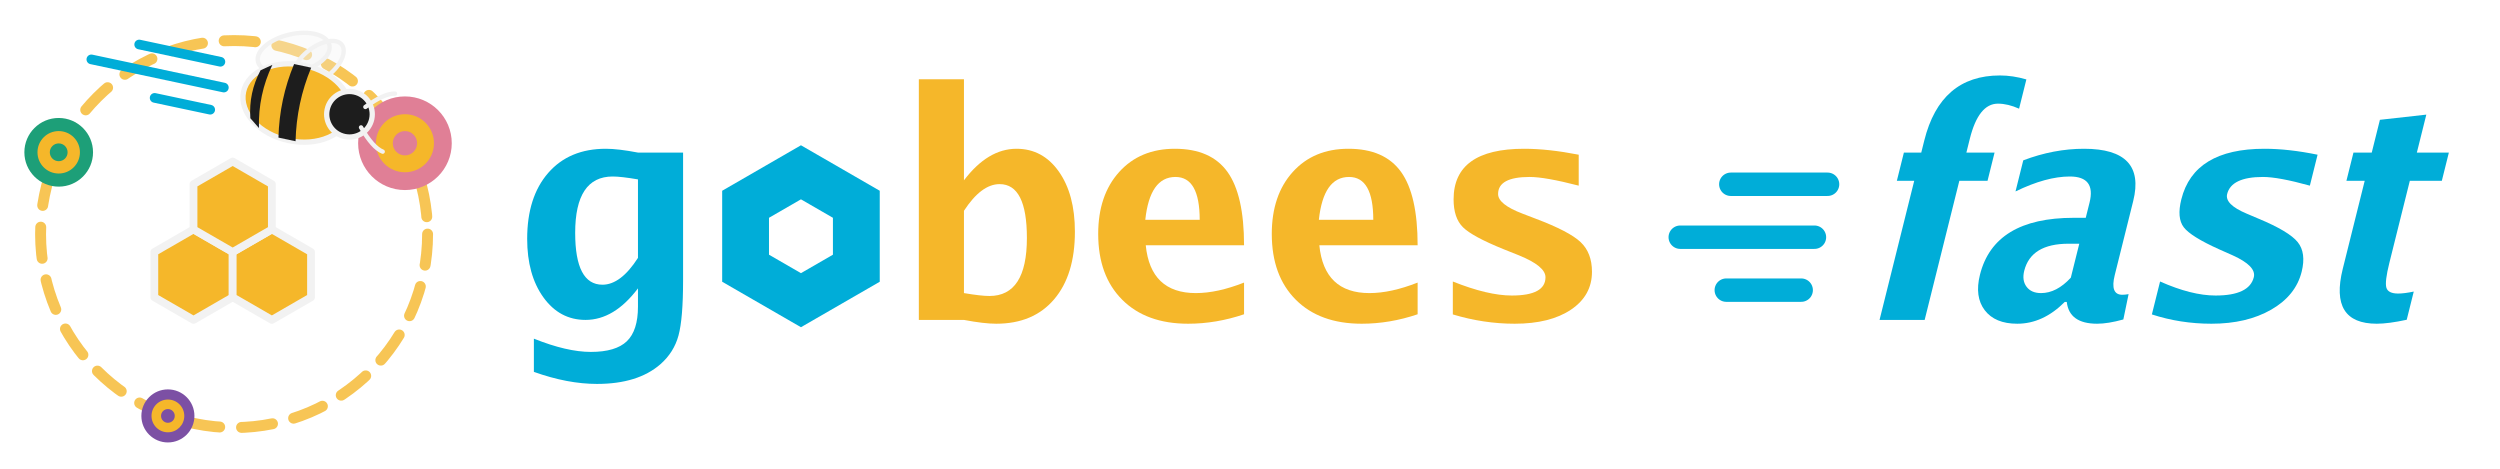
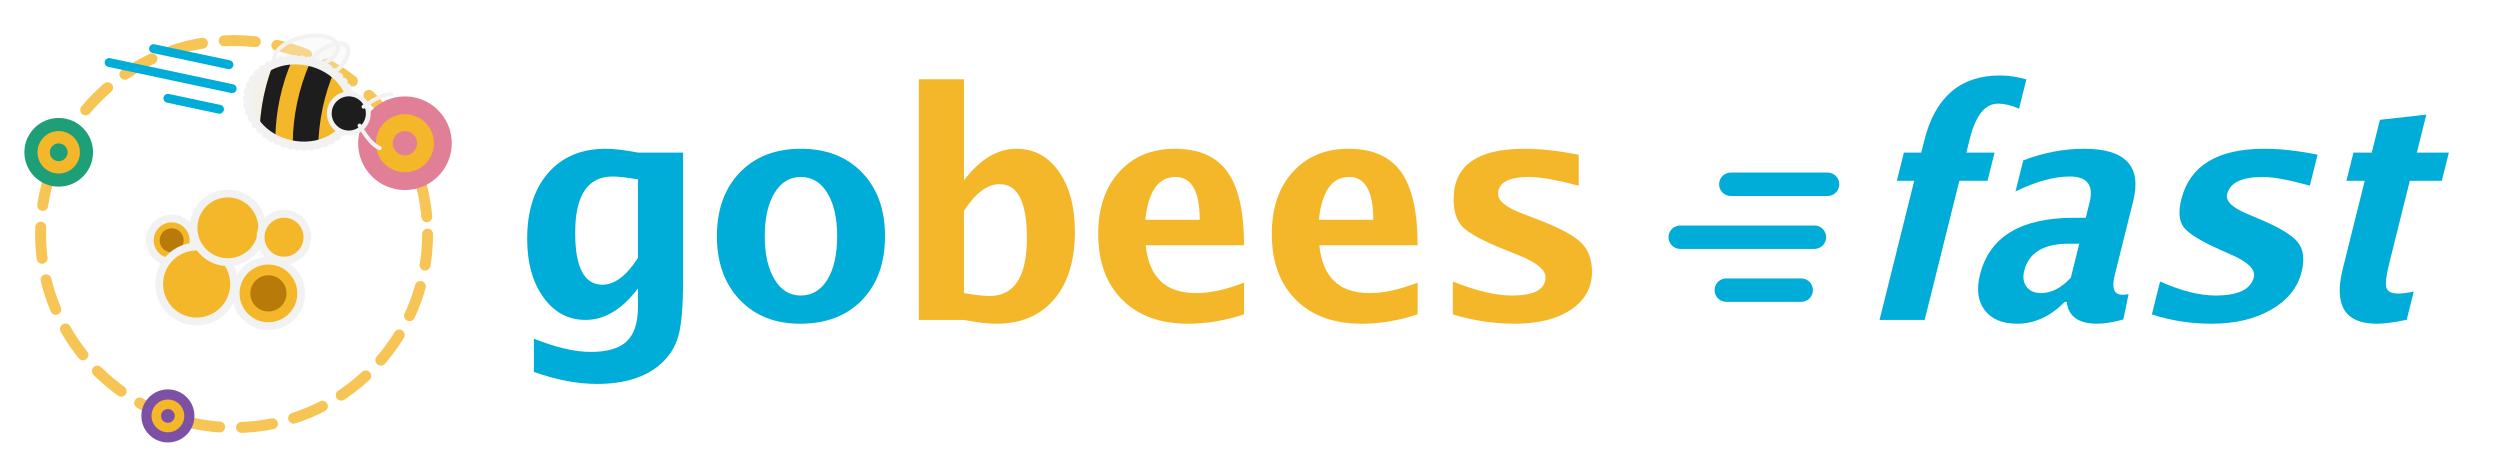
<svg xmlns="http://www.w3.org/2000/svg" viewBox="0 0 1602 300" width="1602" height="300">
  <circle cx="150" cy="150" r="124" fill="none" stroke="#F5B72A" stroke-width="7" stroke-dasharray="20 14" stroke-linecap="round" opacity="0.8" />
  <circle cx="259.486" cy="91.786" r="30" fill="#E07F96" />
  <circle cx="259.486" cy="91.786" r="18.6" fill="#F5B72A" stroke="#F2F2F2" stroke-opacity="0.0" />
  <circle cx="259.486" cy="91.786" r="7.8" fill="#E07F96" />
  <circle cx="37.618" cy="97.595" r="22" fill="#1D9F78" />
  <circle cx="37.618" cy="97.595" r="13.6" fill="#F5B72A" stroke="#F2F2F2" stroke-opacity="0.0" />
  <circle cx="37.618" cy="97.595" r="5.7" fill="#1D9F78" />
  <circle cx="107.59" cy="266.522" r="17" fill="#7C50A4" />
  <circle cx="107.59" cy="266.522" r="10.5" fill="#F5B72A" stroke="#F2F2F2" stroke-opacity="0.0" />
  <circle cx="107.59" cy="266.522" r="4.4" fill="#7C50A4" />
-   <path d="M149.11,190.50 L124.00,205.00 L98.89,190.50 L98.89,161.50 L124.00,147.00 L149.11,161.50 Z" fill="#F5B72A" stroke="#F2F2F2" stroke-width="5" stroke-linejoin="round" />
-   <path d="M199.31,190.50 L174.20,205.00 L149.09,190.50 L149.09,161.50 L174.20,147.00 L199.31,161.50 Z" fill="#F5B72A" stroke="#F2F2F2" stroke-width="5" stroke-linejoin="round" />
-   <path d="M174.21,147.00 L149.10,161.50 L123.99,147.00 L123.99,118.00 L149.10,103.50 L174.21,118.00 Z" fill="#F5B72A" stroke="#F2F2F2" stroke-width="5" stroke-linejoin="round" />
-   <g transform="translate(190,66) rotate(12)">
-     <path d="M-53.2,-15.7 L-106.4,-15.7" stroke="#00ADD8" stroke-width="6.2" stroke-linecap="round" />
-     <path d="M-47.6,0.0 L-134.4,0.0" stroke="#00ADD8" stroke-width="6.2" stroke-linecap="round" />
-     <path d="M-53.2,15.7 L-89.6,15.7" stroke="#00ADD8" stroke-width="6.2" stroke-linecap="round" />
+   <circle cx="110.0" cy="154.0" r="14" fill="#F5B72A" stroke="#F2F2F2" stroke-width="5" />
+   <circle cx="110.0" cy="154.0" r="7.7" fill="#B87A08" />
+   <circle cx="126.0" cy="182.0" r="24" fill="#F5B72A" stroke="#F2F2F2" stroke-width="5" />
+   <circle cx="172.0" cy="188.0" r="21" fill="#F5B72A" stroke="#F2F2F2" stroke-width="5" />
+   <circle cx="172.0" cy="188.0" r="11.6" fill="#B87A08" />
+   <circle cx="146.0" cy="146.0" r="22" fill="#F5B72A" stroke="#F2F2F2" stroke-width="5" />
+   <circle cx="182.0" cy="152.0" r="15" fill="#F5B72A" stroke="#F2F2F2" stroke-width="5" />
+   <g transform="translate(192,66) rotate(12)">
+     <path d="M-49.4,-14.6 L-98.8,-14.6" stroke="#00ADD8" stroke-width="5.7" stroke-linecap="round" />
+     <path d="M-44.2,0.0 L-124.8,0.0" stroke="#00ADD8" stroke-width="5.7" stroke-linecap="round" />
+     <path d="M-49.4,14.6 L-83.2,14.6" stroke="#00ADD8" stroke-width="5.7" stroke-linecap="round" />
  </g>
-   <g transform="translate(190,66) rotate(12)">
-     <ellipse cx="-8.4" cy="-30.8" rx="23.5" ry="12.3" transform="rotate(-25 -8.4 -30.8)" fill="#F2F2F2" fill-opacity="0.35" stroke="#F2F2F2" stroke-width="2.8" />
-     <ellipse cx="8.4" cy="-28.0" rx="19.0" ry="10.1" transform="rotate(-50 8.4 -28.0)" fill="#F2F2F2" fill-opacity="0.25" stroke="#F2F2F2" stroke-width="2.8" />
-     <ellipse cx="0" cy="0" rx="34.7" ry="24.6" fill="#F5B72A" stroke="#F2F2F2" stroke-width="3.4" />
-     <path d="M-6.7,-24.1 Q-11.2,0 -6.7,24.1 L4.5,24.1 Q0.0,0 4.5,-24.1 Z" fill="#1D1D1D" />
-     <path d="M-26.9,-15.7 Q-31.4,0 -26.9,15.7 L-20.2,20.7 Q-25.2,0 -20.2,-20.7 Z" fill="#1D1D1D" />
-     <circle cx="34.7" cy="0" r="14.6" fill="#1D1D1D" stroke="#F2F2F2" stroke-width="3.4" />
-     <path d="M43.7,-6.7 q10.1,-11.2 16.8,-12.3 M43.7,6.7 q10.1,11.2 16.8,12.3" stroke="#F2F2F2" stroke-width="2.8" fill="none" stroke-linecap="round" />
+   <g transform="translate(192,66) rotate(12)">
+     <clipPath id="bee-body">
+       <ellipse cx="0" cy="0" rx="32.2" ry="26.0" />
+     </clipPath>
+     <ellipse cx="-2.6" cy="-32.2" rx="20.8" ry="10.4" transform="rotate(-25 -2.6 -32.2)" fill="#F2F2F2" fill-opacity="0.35" stroke="#F2F2F2" stroke-width="2.6" />
+     <ellipse cx="11.4" cy="-29.1" rx="16.6" ry="8.3" transform="rotate(-50 11.4 -29.1)" fill="#F2F2F2" fill-opacity="0.25" stroke="#F2F2F2" stroke-width="2.6" />
+     <ellipse cx="0" cy="0" rx="33.8" ry="27.6" fill="none" stroke="#F2F2F2" stroke-width="5.7" stroke-dasharray="0 4.4" stroke-linecap="round" />
+     <ellipse cx="0" cy="0" rx="32.2" ry="26.0" fill="#F5B72A" />
+     <g clip-path="url(#bee-body)">
+       <path d="M-37.4,-26.0 Q-42.6,0 -37.4,26.0 L-20.8,26.0 Q-26.0,0 -20.8,-26.0 Z" fill="#F4F1E8" />
+       <path d="M-20.8,-26.0 Q-26.0,0 -20.8,26.0 L-10.4,26.0 Q-15.6,0 -10.4,-26.0 Z" fill="#1D1D1D" />
+       <path d="M1.0,-26.0 Q-4.2,0 1.0,26.0 L17.7,26.0 Q12.5,0 17.7,-26.0 Z" fill="#1D1D1D" />
+     </g>
+     <ellipse cx="0" cy="0" rx="32.2" ry="26.0" fill="none" stroke="#F2F2F2" stroke-width="3.1" />
+     <circle cx="32.2" cy="0" r="12.5" fill="#1D1D1D" stroke="#F2F2F2" stroke-width="3.1" />
+     <path d="M40.6,-6.2 q9.4,-10.4 15.6,-11.4 M40.6,6.2 q9.4,10.4 15.6,11.4" stroke="#F2F2F2" stroke-width="2.6" fill="none" stroke-linecap="round" />
  </g>
  <path transform="translate(330.00,205.00) scale(0.09766,-0.09766)" d="M807 922Q696 941 641 941Q395 941 395 571Q395 231 574 231Q694 231 807 407ZM807 207Q651 0 463 0Q293 0 186.5 148.0Q80 296 80 532Q80 806 218.0 964.5Q356 1123 596 1123Q677 1123 807 1098H1103V260Q1103 9 1073.0 -102.0Q1043 -213 954 -291Q806 -420 538 -420Q345 -420 124 -341V-123Q341 -210 498 -210Q661 -210 734.0 -140.0Q807 -70 807 87Z" fill="#00ADD8" />
-   <path d="M563.74,180.54 L513.25,209.68 L462.77,180.54 L462.77,122.24 L513.25,93.09 L563.74,122.24 Z M533.74,163.21 L513.25,175.04 L492.77,163.21 L492.77,139.56 L513.25,127.73 L533.74,139.56 Z" fill="#00ADD8" fill-rule="evenodd" />
+   <path transform="translate(452.17,205.00) scale(0.09766,-0.09766)" d="M619 -25Q373 -25 223.5 132.5Q74 290 74 549Q74 811 224.0 967.0Q374 1123 625 1123Q876 1123 1026.5 967.0Q1177 811 1177 551Q1177 286 1026.5 130.5Q876 -25 619 -25ZM623 160Q735 160 799.0 264.5Q863 369 863 551Q863 728 798.5 833.0Q734 938 625 938Q516 938 452.0 833.0Q388 728 388 549Q388 372 452.0 266.0Q516 160 623 160Z" fill="#00ADD8" />
  <path transform="translate(574.34,205.00) scale(0.09766,-0.09766)" d="M444 0H148V1579H444V916Q601 1123 789 1123Q961 1123 1066.5 973.5Q1172 824 1172 579Q1172 295 1035.5 135.0Q899 -25 656 -25Q575 -25 444 0ZM444 176Q556 157 611 157Q857 157 857 538Q857 891 678 891Q558 891 444 716Z" fill="#F5B72A" />
  <path transform="translate(696.50,205.00) scale(0.09766,-0.09766)" d="M1031 245V37Q848 -25 664 -25Q389 -25 231.5 132.5Q74 290 74 564Q74 818 211.5 970.5Q349 1123 577 1123Q813 1123 922.0 971.5Q1031 820 1031 490H386Q417 176 715 176Q856 176 1031 245ZM383 657H740Q740 938 581 938Q413 938 383 657Z" fill="#F5B72A" />
  <path transform="translate(807.73,205.00) scale(0.09766,-0.09766)" d="M1031 245V37Q848 -25 664 -25Q389 -25 231.5 132.5Q74 290 74 564Q74 818 211.5 970.5Q349 1123 577 1123Q813 1123 922.0 971.5Q1031 820 1031 490H386Q417 176 715 176Q856 176 1031 245ZM383 657H740Q740 938 581 938Q413 938 383 657Z" fill="#F5B72A" />
  <path transform="translate(918.96,205.00) scale(0.09766,-0.09766)" d="M123 36V252Q353 160 510 160Q731 160 731 280Q731 353 556 424L456 464Q251 547 189.5 608.0Q128 669 128 791Q128 1123 591 1123Q749 1123 949 1084V881Q729 938 627 938Q420 938 420 826Q420 758 581 697L667 664Q887 581 961.5 510.5Q1036 440 1036 316Q1036 160 898.5 67.5Q761 -25 529 -25Q325 -25 123 36Z" fill="#F5B72A" />
  <path d="M1109.1,118.08 L1171.1,118.08" stroke="#00ADD8" stroke-width="15" stroke-linecap="round" />
  <path d="M1076.7,152.0 L1162.7,152.0" stroke="#00ADD8" stroke-width="15" stroke-linecap="round" />
  <path d="M1106.2,185.92 L1154.2,185.92" stroke="#00ADD8" stroke-width="15" stroke-linecap="round" />
  <path transform="translate(1188.20,205.00) skewX(-14) scale(0.09766,-0.09766)" d="M166 0V913H52V1098H166V1177Q166 1604 556 1604Q640 1604 736 1578V1386Q654 1419 589 1419Q462 1419 462 1188V1098H647V913H462V0Z" fill="#00ADD8" />
  <path transform="translate(1254.80,205.00) skewX(-14) scale(0.09766,-0.09766)" d="M1076 169 1083 3Q989 -25 918 -25Q735 -25 683 118H670Q563 -25 394 -25Q248 -25 158.5 63.5Q69 152 69 296Q69 670 591 670H670V770Q670 941 498 941Q343 941 166 843V1047Q347 1123 546 1123Q954 1123 954 780V294Q954 165 1036 165Q1052 165 1076 169ZM670 277V500H600Q353 500 353 322Q353 259 394.5 217.5Q436 176 500 176Q602 176 670 277Z" fill="#00ADD8" />
  <path transform="translate(1366.03,205.00) skewX(-14) scale(0.09766,-0.09766)" d="M123 36V252Q353 160 510 160Q731 160 731 280Q731 353 556 424L456 464Q251 547 189.5 608.0Q128 669 128 791Q128 1123 591 1123Q749 1123 949 1084V881Q729 938 627 938Q420 938 420 826Q420 758 581 697L667 664Q887 581 961.5 510.5Q1036 440 1036 316Q1036 160 898.5 67.5Q761 -25 529 -25Q325 -25 123 36Z" fill="#00ADD8" />
  <path transform="translate(1477.26,205.00) skewX(-14) scale(0.09766,-0.09766)" d="M665 186V1Q551 -25 475 -25Q162 -25 162 335V913H42V1098H162V1313L458 1347V1098H668V913H458V374Q458 250 479.0 211.5Q500 173 566 173Q606 173 665 186Z" fill="#00ADD8" />
</svg>
